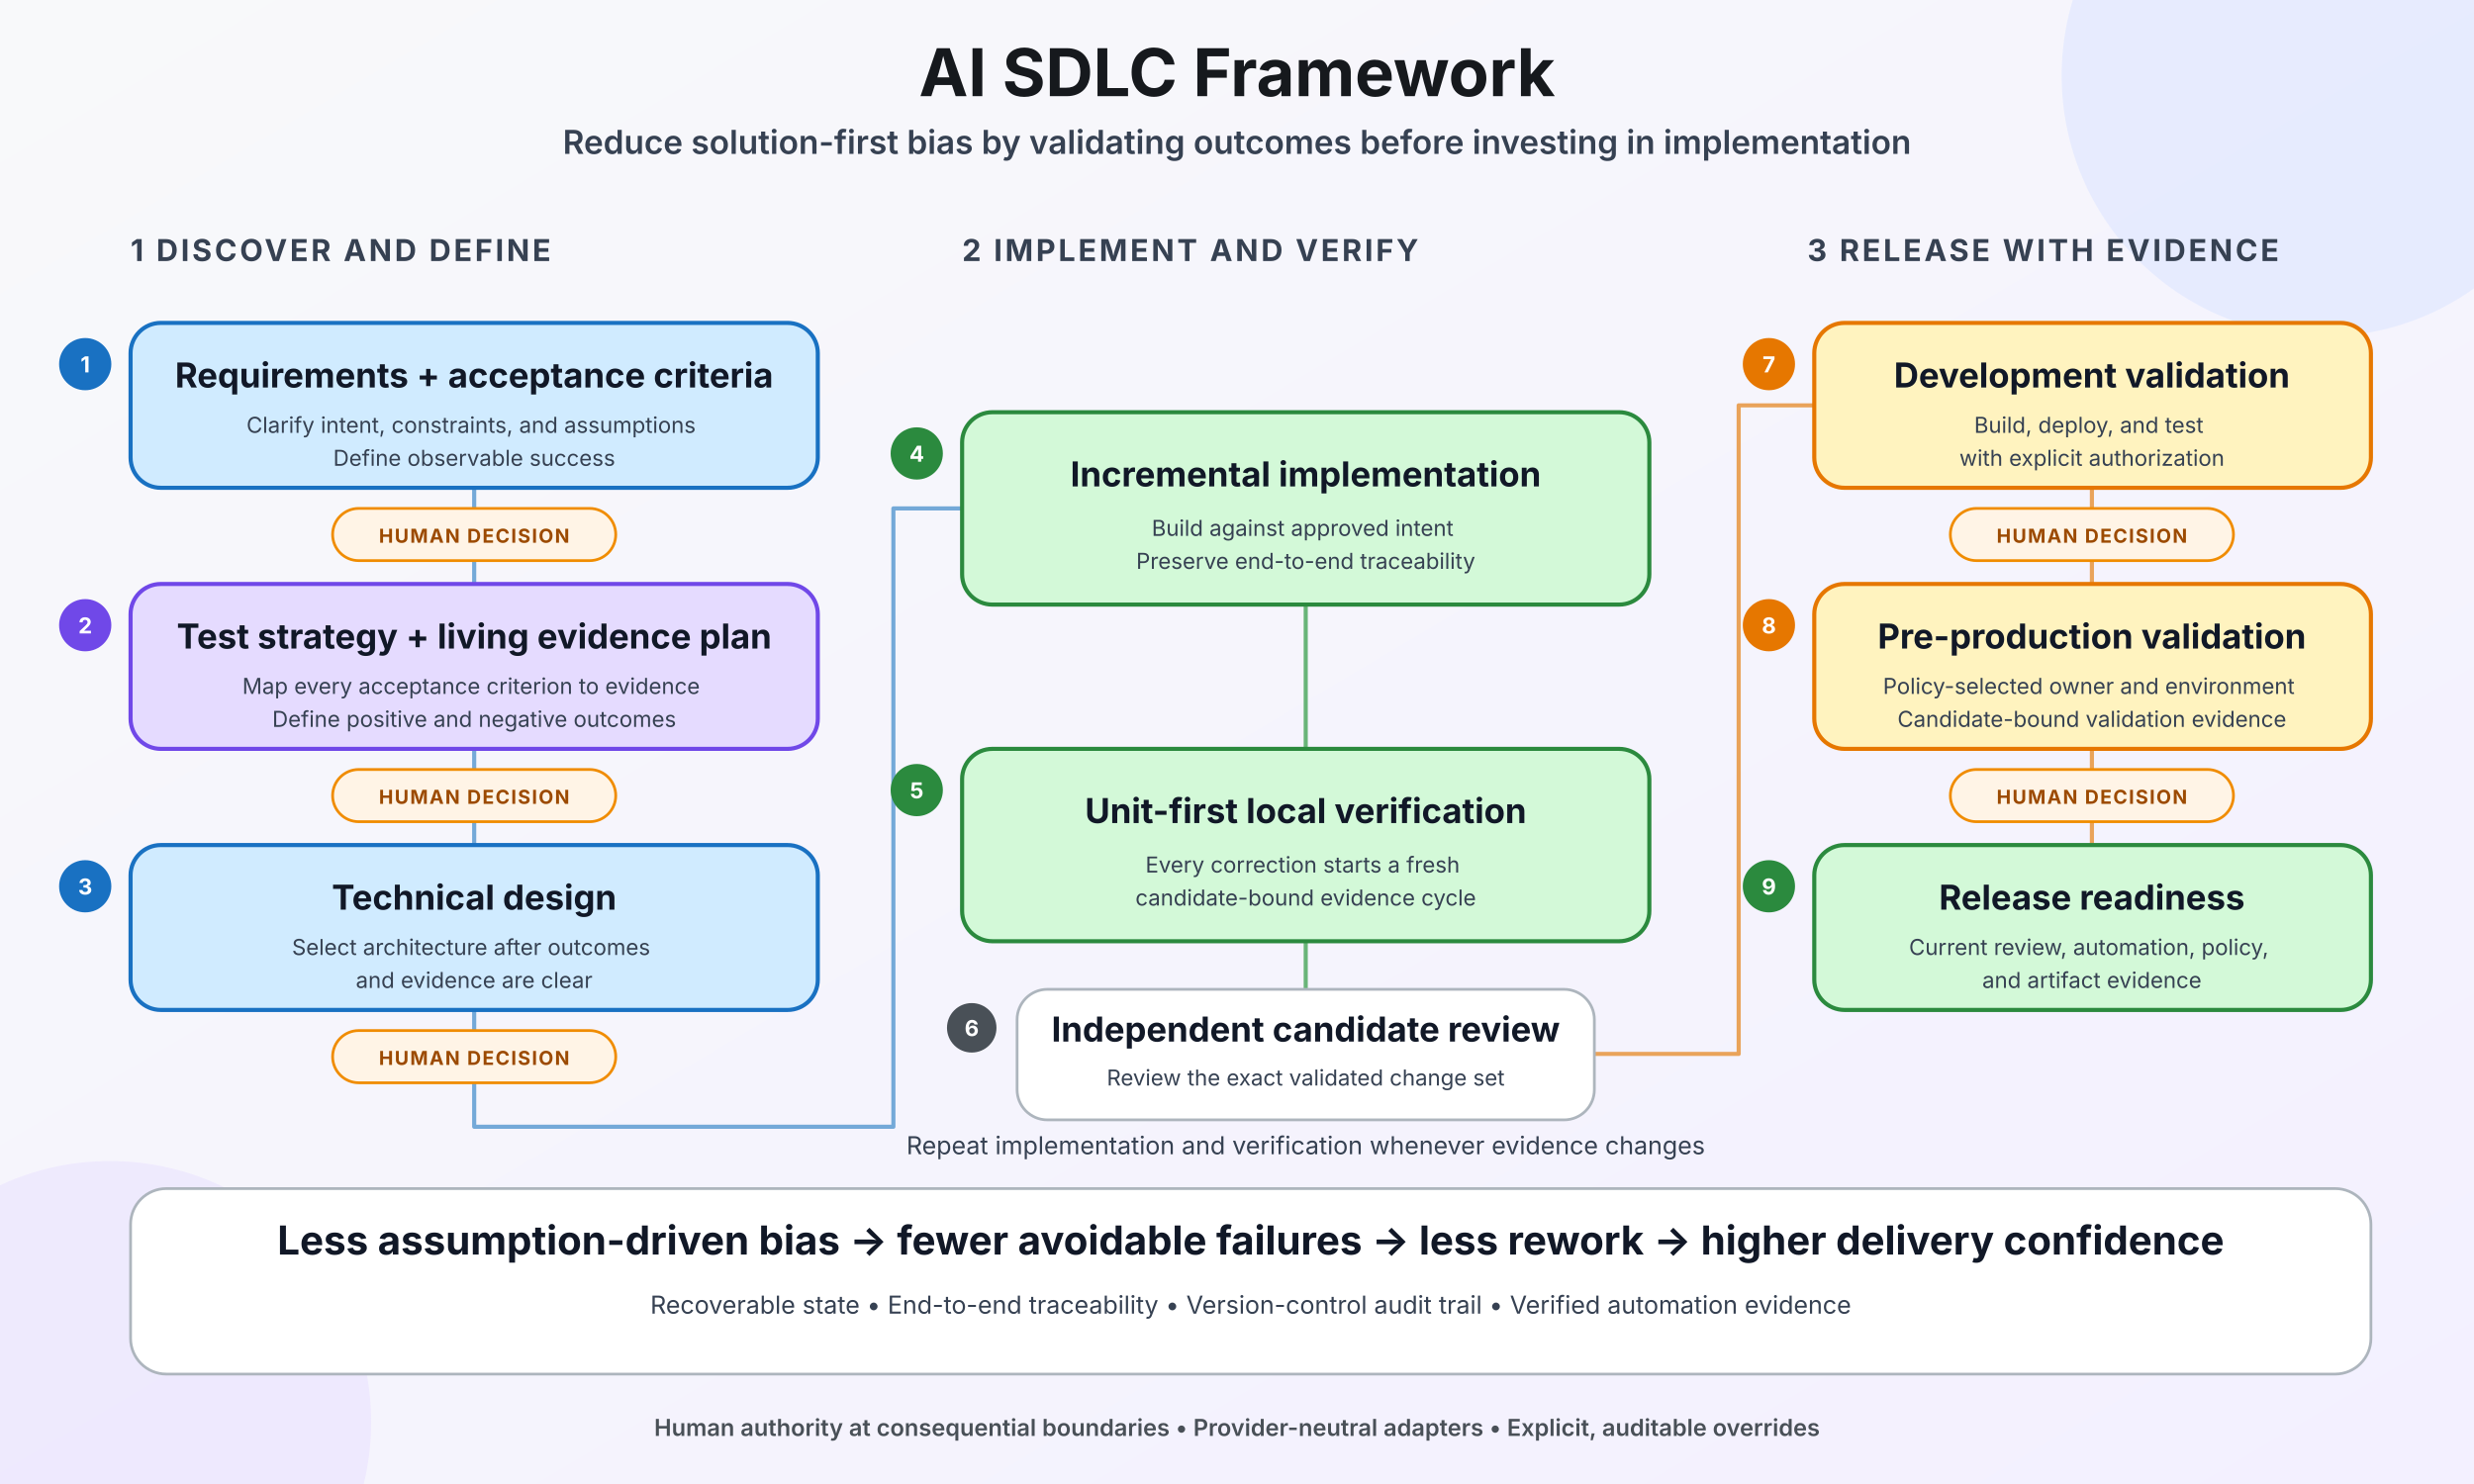
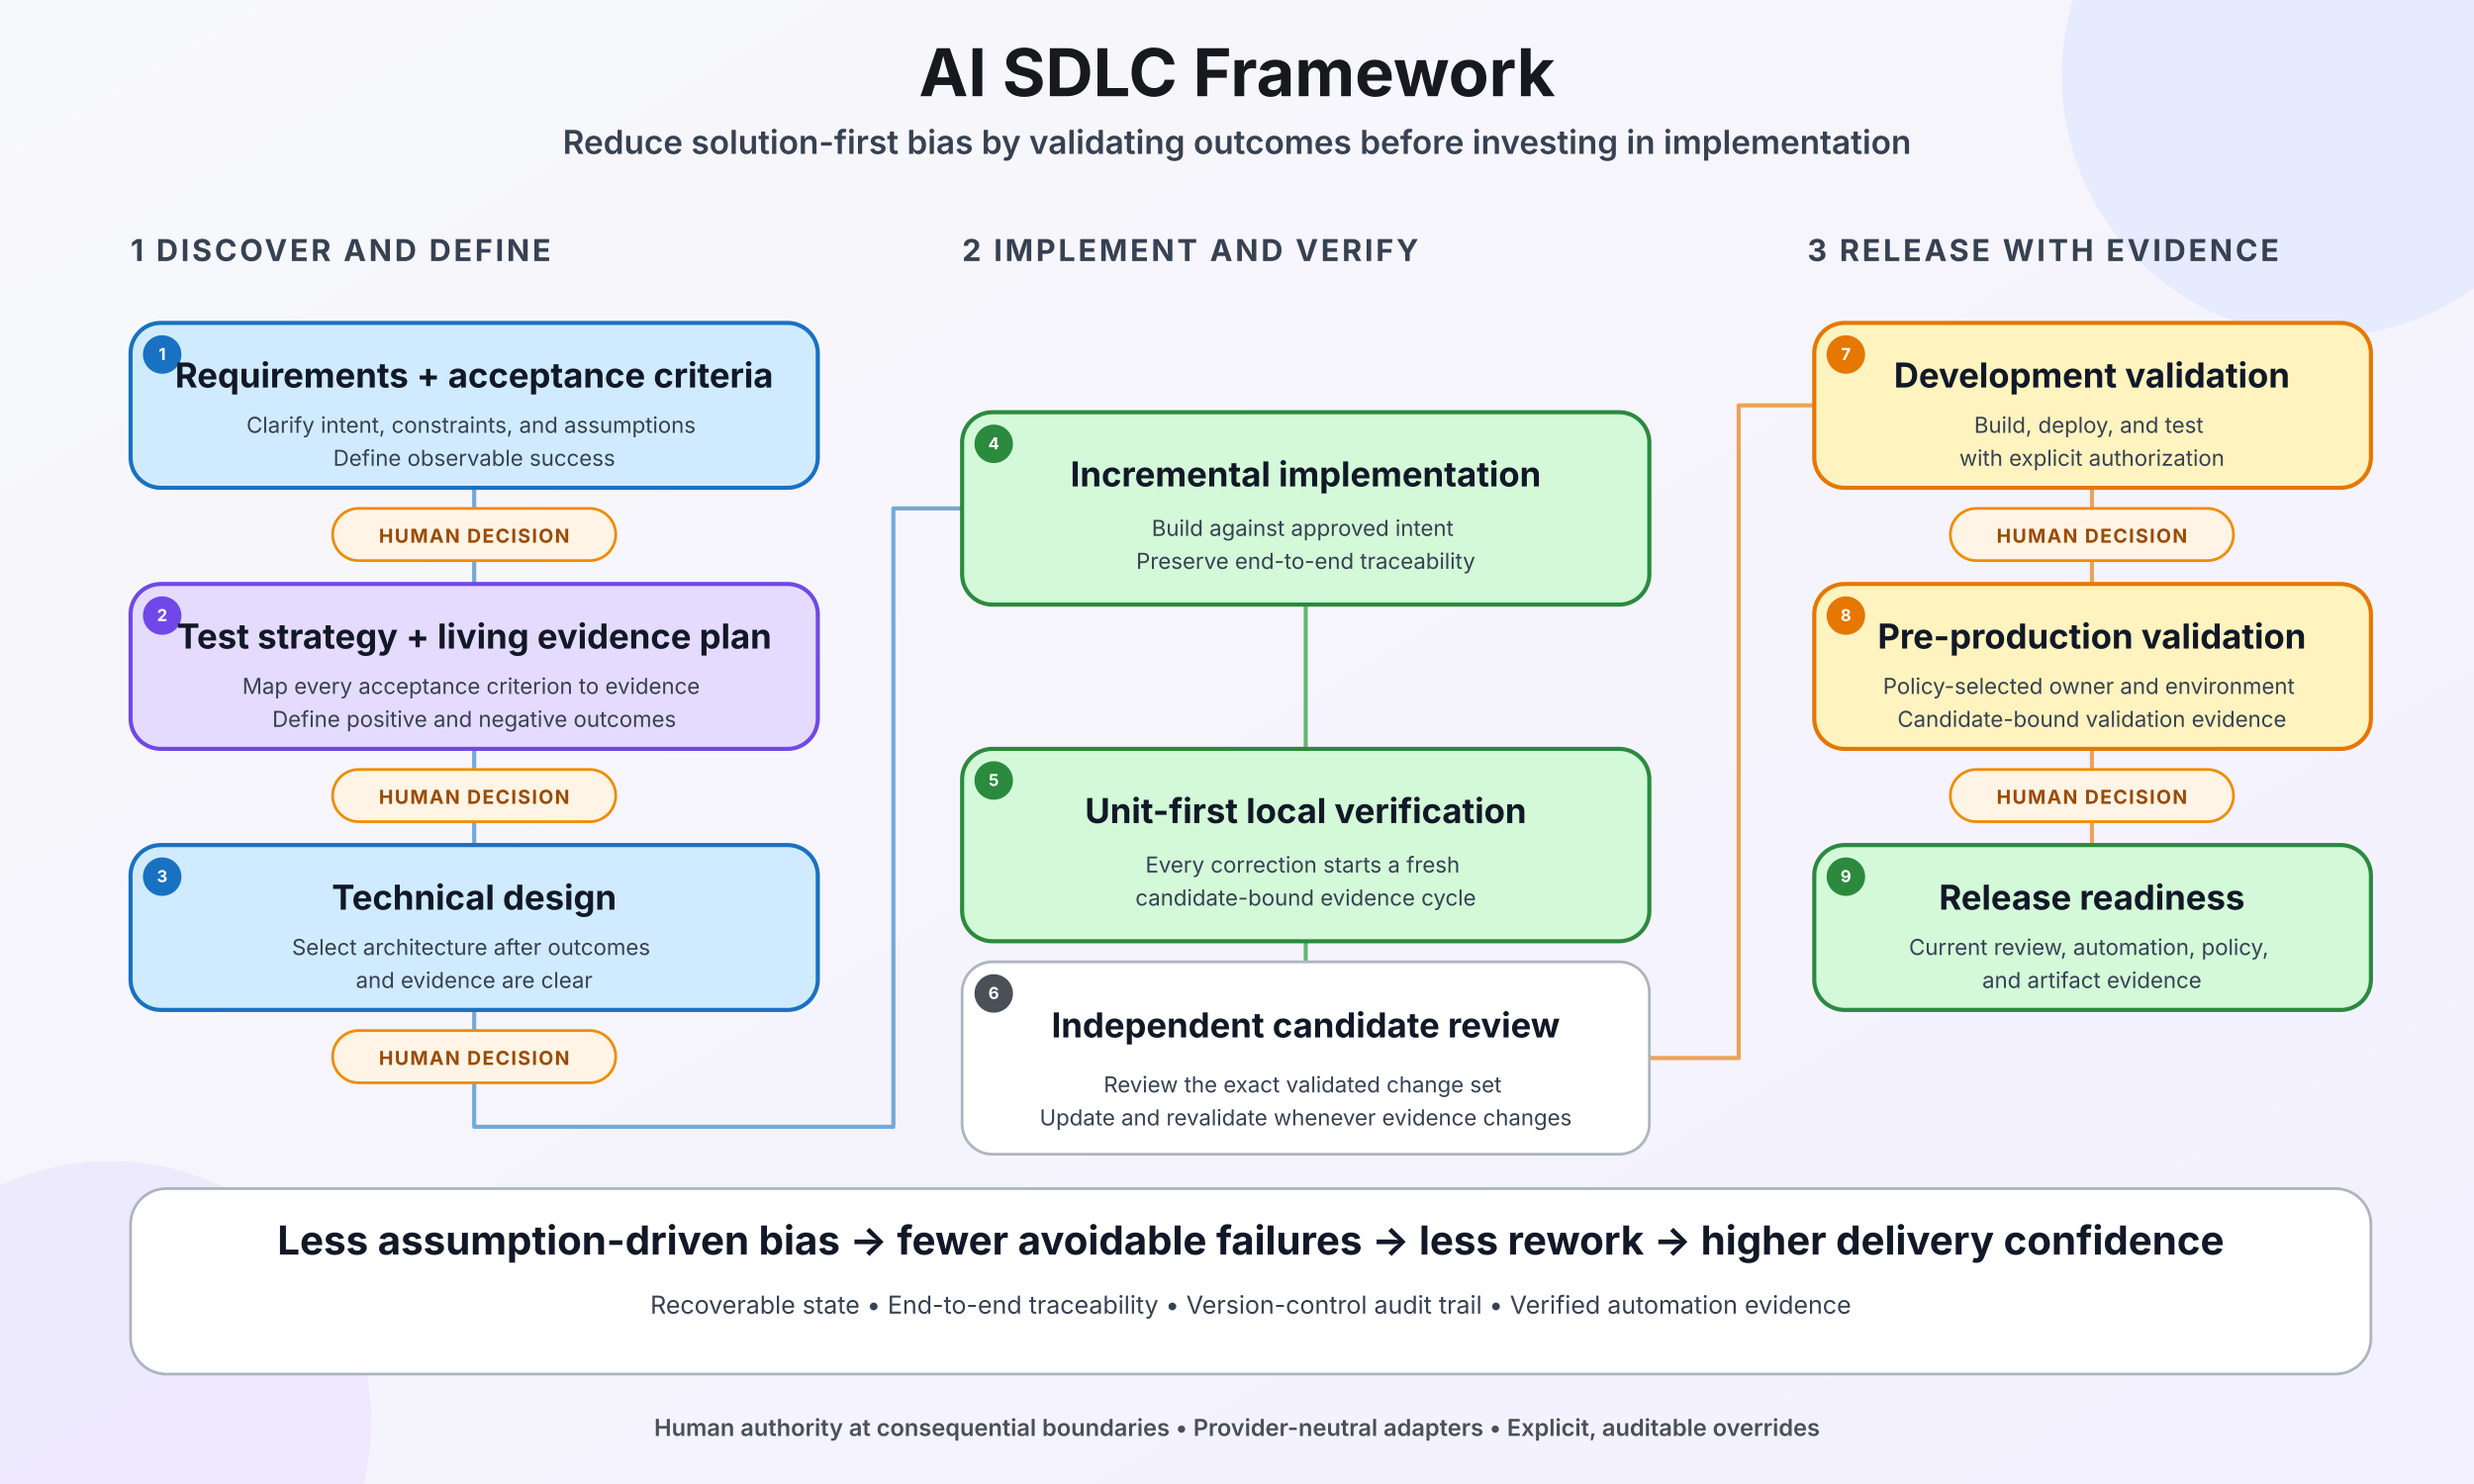
<svg xmlns="http://www.w3.org/2000/svg" width="1800" height="1080" viewBox="0 0 1800 1080" role="img" aria-labelledby="title desc">
  <defs>
    <linearGradient id="background" x1="0" y1="0" x2="1" y2="1">
      <stop offset="0" stop-color="#f8f9fa" />
      <stop offset="1" stop-color="#f3f0ff" />
    </linearGradient>
    <style>
      .title { font: 700 48px Inter, Arial, sans-serif; fill: #16191d; text-anchor: middle; }
      .subtitle { font: 600 24px Inter, Arial, sans-serif; fill: #364152; text-anchor: middle; }
      .section { font: 700 22px Inter, Arial, sans-serif; fill: #364152; letter-spacing: 2px; }
      .box-title { font: 700 25px Inter, Arial, sans-serif; fill: #111827; text-anchor: middle; }
      .box-copy { font: 16px Inter, Arial, sans-serif; fill: #364152; text-anchor: middle; }
      .gate { font: 700 14px Inter, Arial, sans-serif; fill: #9c4a00; text-anchor: middle; letter-spacing: 1px; }
      .outcome { font: 700 29px Inter, Arial, sans-serif; fill: #111827; text-anchor: middle; }
      .support { font: 18px Inter, Arial, sans-serif; fill: #364152; text-anchor: middle; }
      .footer { font: 600 17px Inter, Arial, sans-serif; fill: #495057; text-anchor: middle; }
-       .step { font: 700 16px Inter, Arial, sans-serif; fill: #ffffff; text-anchor: middle; }
+       .step { font: 700 12px Inter, Arial, sans-serif; fill: #ffffff; text-anchor: middle; }
      .define { fill: #d0ebff; stroke: #1971c2; stroke-width: 3; }
      .test { fill: #e5dbff; stroke: #7048e8; stroke-width: 3; }
      .build { fill: #d3f9d8; stroke: #2b8a3e; stroke-width: 3; }
      .release { fill: #fff3bf; stroke: #e67700; stroke-width: 3; }
      .neutral { fill: #ffffff; stroke: #adb5bd; stroke-width: 2; }
      .decision { fill: #fff4e6; stroke: #f08c00; stroke-width: 2; }
      .connector-blue { fill: none; stroke: #74a9d8; stroke-width: 3; stroke-linecap: round; stroke-linejoin: round; }
      .connector-green { fill: none; stroke: #69b578; stroke-width: 3; stroke-linecap: round; stroke-linejoin: round; }
      .connector-orange { fill: none; stroke: #e9a35a; stroke-width: 3; stroke-linecap: round; stroke-linejoin: round; }
    </style>
  </defs>
  <rect width="1800" height="1080" fill="url(#background)" />
  <circle cx="1690" cy="55" r="190" fill="#dbe4ff" opacity="0.55" />
  <circle cx="80" cy="1035" r="190" fill="#e5dbff" opacity="0.45" />
  <text x="900" y="70" class="title">AI SDLC Framework</text>
  <text x="900" y="112" class="subtitle">Reduce solution-first bias by validating outcomes before investing in implementation</text>
  <text x="95" y="190" class="section">1  DISCOVER AND DEFINE</text>
  <text x="700" y="190" class="section">2  IMPLEMENT AND VERIFY</text>
  <text x="1315" y="190" class="section">3  RELEASE WITH EVIDENCE</text>
  <path d="M345 355 L345 370 M345 408 L345 425 M345 545 L345 560 M345 598 L345 615 M345 735 L345 750 M345 788 L345 820 L650 820 L650 370 L700 370" class="connector-blue" />
-   <path d="M950 440 L950 545 M950 685 L950 720" class="connector-green" />
-   <path d="M1120 767 L1265 767 L1265 295 L1320 295" class="connector-orange" />
+   <path d="M950 440 L950 545 M950 685 L950 700" class="connector-green" />
+   <path d="M1200 770 L1265 770 L1265 295 L1320 295" class="connector-orange" />
  <path d="M1522 355 L1522 370 M1522 408 L1522 425 M1522 545 L1522 560 M1522 598 L1522 615" class="connector-orange" />
  <rect x="95" y="235" width="500" height="120" rx="22" class="define" />
-   <circle cx="62" cy="265" r="19" fill="#1971c2" />
-   <text x="62" y="271" class="step">1</text>
+   <circle cx="118" cy="258" r="14" fill="#1971c2" />
+   <text x="118" y="262" class="step">1</text>
  <text x="345" y="282" class="box-title">Requirements + acceptance criteria</text>
  <text x="345" y="315" class="box-copy">
    <tspan x="345">Clarify intent, constraints, and assumptions</tspan>
    <tspan x="345" dy="24">Define observable success</tspan>
  </text>
  <rect x="242" y="370" width="206" height="38" rx="19" class="decision" />
  <text x="345" y="395" class="gate">HUMAN DECISION</text>
  <rect x="95" y="425" width="500" height="120" rx="22" class="test" />
-   <circle cx="62" cy="455" r="19" fill="#7048e8" />
-   <text x="62" y="461" class="step">2</text>
+   <circle cx="118" cy="448" r="14" fill="#7048e8" />
+   <text x="118" y="452" class="step">2</text>
  <text x="345" y="472" class="box-title">Test strategy + living evidence plan</text>
  <text x="345" y="505" class="box-copy">
    <tspan x="345">Map every acceptance criterion to evidence</tspan>
    <tspan x="345" dy="24">Define positive and negative outcomes</tspan>
  </text>
  <rect x="242" y="560" width="206" height="38" rx="19" class="decision" />
  <text x="345" y="585" class="gate">HUMAN DECISION</text>
  <rect x="95" y="615" width="500" height="120" rx="22" class="define" />
-   <circle cx="62" cy="645" r="19" fill="#1971c2" />
-   <text x="62" y="651" class="step">3</text>
+   <circle cx="118" cy="638" r="14" fill="#1971c2" />
+   <text x="118" y="642" class="step">3</text>
  <text x="345" y="662" class="box-title">Technical design</text>
  <text x="345" y="695" class="box-copy">
    <tspan x="345">Select architecture after outcomes</tspan>
    <tspan x="345" dy="24">and evidence are clear</tspan>
  </text>
  <rect x="242" y="750" width="206" height="38" rx="19" class="decision" />
  <text x="345" y="775" class="gate">HUMAN DECISION</text>
  <rect x="700" y="300" width="500" height="140" rx="22" class="build" />
-   <circle cx="667" cy="330" r="19" fill="#2b8a3e" />
-   <text x="667" y="336" class="step">4</text>
+   <circle cx="723" cy="323" r="14" fill="#2b8a3e" />
+   <text x="723" y="327" class="step">4</text>
  <text x="950" y="354" class="box-title">Incremental implementation</text>
  <text x="950" y="390" class="box-copy">
    <tspan x="950">Build against approved intent</tspan>
    <tspan x="950" dy="24">Preserve end-to-end traceability</tspan>
  </text>
  <rect x="700" y="545" width="500" height="140" rx="22" class="build" />
-   <circle cx="667" cy="575" r="19" fill="#2b8a3e" />
-   <text x="667" y="581" class="step">5</text>
+   <circle cx="723" cy="568" r="14" fill="#2b8a3e" />
+   <text x="723" y="572" class="step">5</text>
  <text x="950" y="599" class="box-title">Unit-first local verification</text>
  <text x="950" y="635" class="box-copy">
    <tspan x="950">Every correction starts a fresh</tspan>
    <tspan x="950" dy="24">candidate-bound evidence cycle</tspan>
  </text>
-   <rect x="740" y="720" width="420" height="95" rx="22" class="neutral" />
-   <circle cx="707" cy="748" r="18" fill="#495057" />
-   <text x="707" y="754" class="step">6</text>
-   <text x="950" y="758" class="box-title">Independent candidate review</text>
-   <text x="950" y="790" class="box-copy">Review the exact validated change set</text>
-   <text x="950" y="840" class="support">Repeat implementation and verification whenever evidence changes</text>
+   <rect x="700" y="700" width="500" height="140" rx="22" class="neutral" />
+   <circle cx="723" cy="723" r="14" fill="#495057" />
+   <text x="723" y="727" class="step">6</text>
+   <text x="950" y="755" class="box-title">Independent candidate review</text>
+   <text x="950" y="795" class="box-copy">
+     <tspan x="950">Review the exact validated change set</tspan>
+     <tspan x="950" dy="24">Update and revalidate whenever evidence changes</tspan>
+   </text>
  <rect x="1320" y="235" width="405" height="120" rx="22" class="release" />
-   <circle cx="1287" cy="265" r="19" fill="#e67700" />
-   <text x="1287" y="271" class="step">7</text>
+   <circle cx="1343" cy="258" r="14" fill="#e67700" />
+   <text x="1343" y="262" class="step">7</text>
  <text x="1522" y="282" class="box-title">Development validation</text>
  <text x="1522" y="315" class="box-copy">
    <tspan x="1522">Build, deploy, and test</tspan>
    <tspan x="1522" dy="24">with explicit authorization</tspan>
  </text>
  <rect x="1419" y="370" width="206" height="38" rx="19" class="decision" />
  <text x="1522" y="395" class="gate">HUMAN DECISION</text>
  <rect x="1320" y="425" width="405" height="120" rx="22" class="release" />
-   <circle cx="1287" cy="455" r="19" fill="#e67700" />
-   <text x="1287" y="461" class="step">8</text>
+   <circle cx="1343" cy="448" r="14" fill="#e67700" />
+   <text x="1343" y="452" class="step">8</text>
  <text x="1522" y="472" class="box-title">Pre-production validation</text>
  <text x="1522" y="505" class="box-copy">
    <tspan x="1522">Policy-selected owner and environment</tspan>
    <tspan x="1522" dy="24">Candidate-bound validation evidence</tspan>
  </text>
  <rect x="1419" y="560" width="206" height="38" rx="19" class="decision" />
  <text x="1522" y="585" class="gate">HUMAN DECISION</text>
  <rect x="1320" y="615" width="405" height="120" rx="22" class="build" />
-   <circle cx="1287" cy="645" r="19" fill="#2b8a3e" />
-   <text x="1287" y="651" class="step">9</text>
+   <circle cx="1343" cy="638" r="14" fill="#2b8a3e" />
+   <text x="1343" y="642" class="step">9</text>
  <text x="1522" y="662" class="box-title">Release readiness</text>
  <text x="1522" y="695" class="box-copy">
    <tspan x="1522">Current review, automation, policy,</tspan>
    <tspan x="1522" dy="24">and artifact evidence</tspan>
  </text>
  <rect x="95" y="865" width="1630" height="135" rx="26" class="neutral" />
  <text x="910" y="913" class="outcome">Less assumption-driven bias  →  fewer avoidable failures  →  less rework  →  higher delivery confidence</text>
  <text x="910" y="956" class="support">Recoverable state  •  End-to-end traceability  •  Version-control audit trail  •  Verified automation evidence</text>
  <text x="900" y="1045" class="footer">Human authority at consequential boundaries  •  Provider-neutral adapters  •  Explicit, auditable overrides</text>
</svg>
